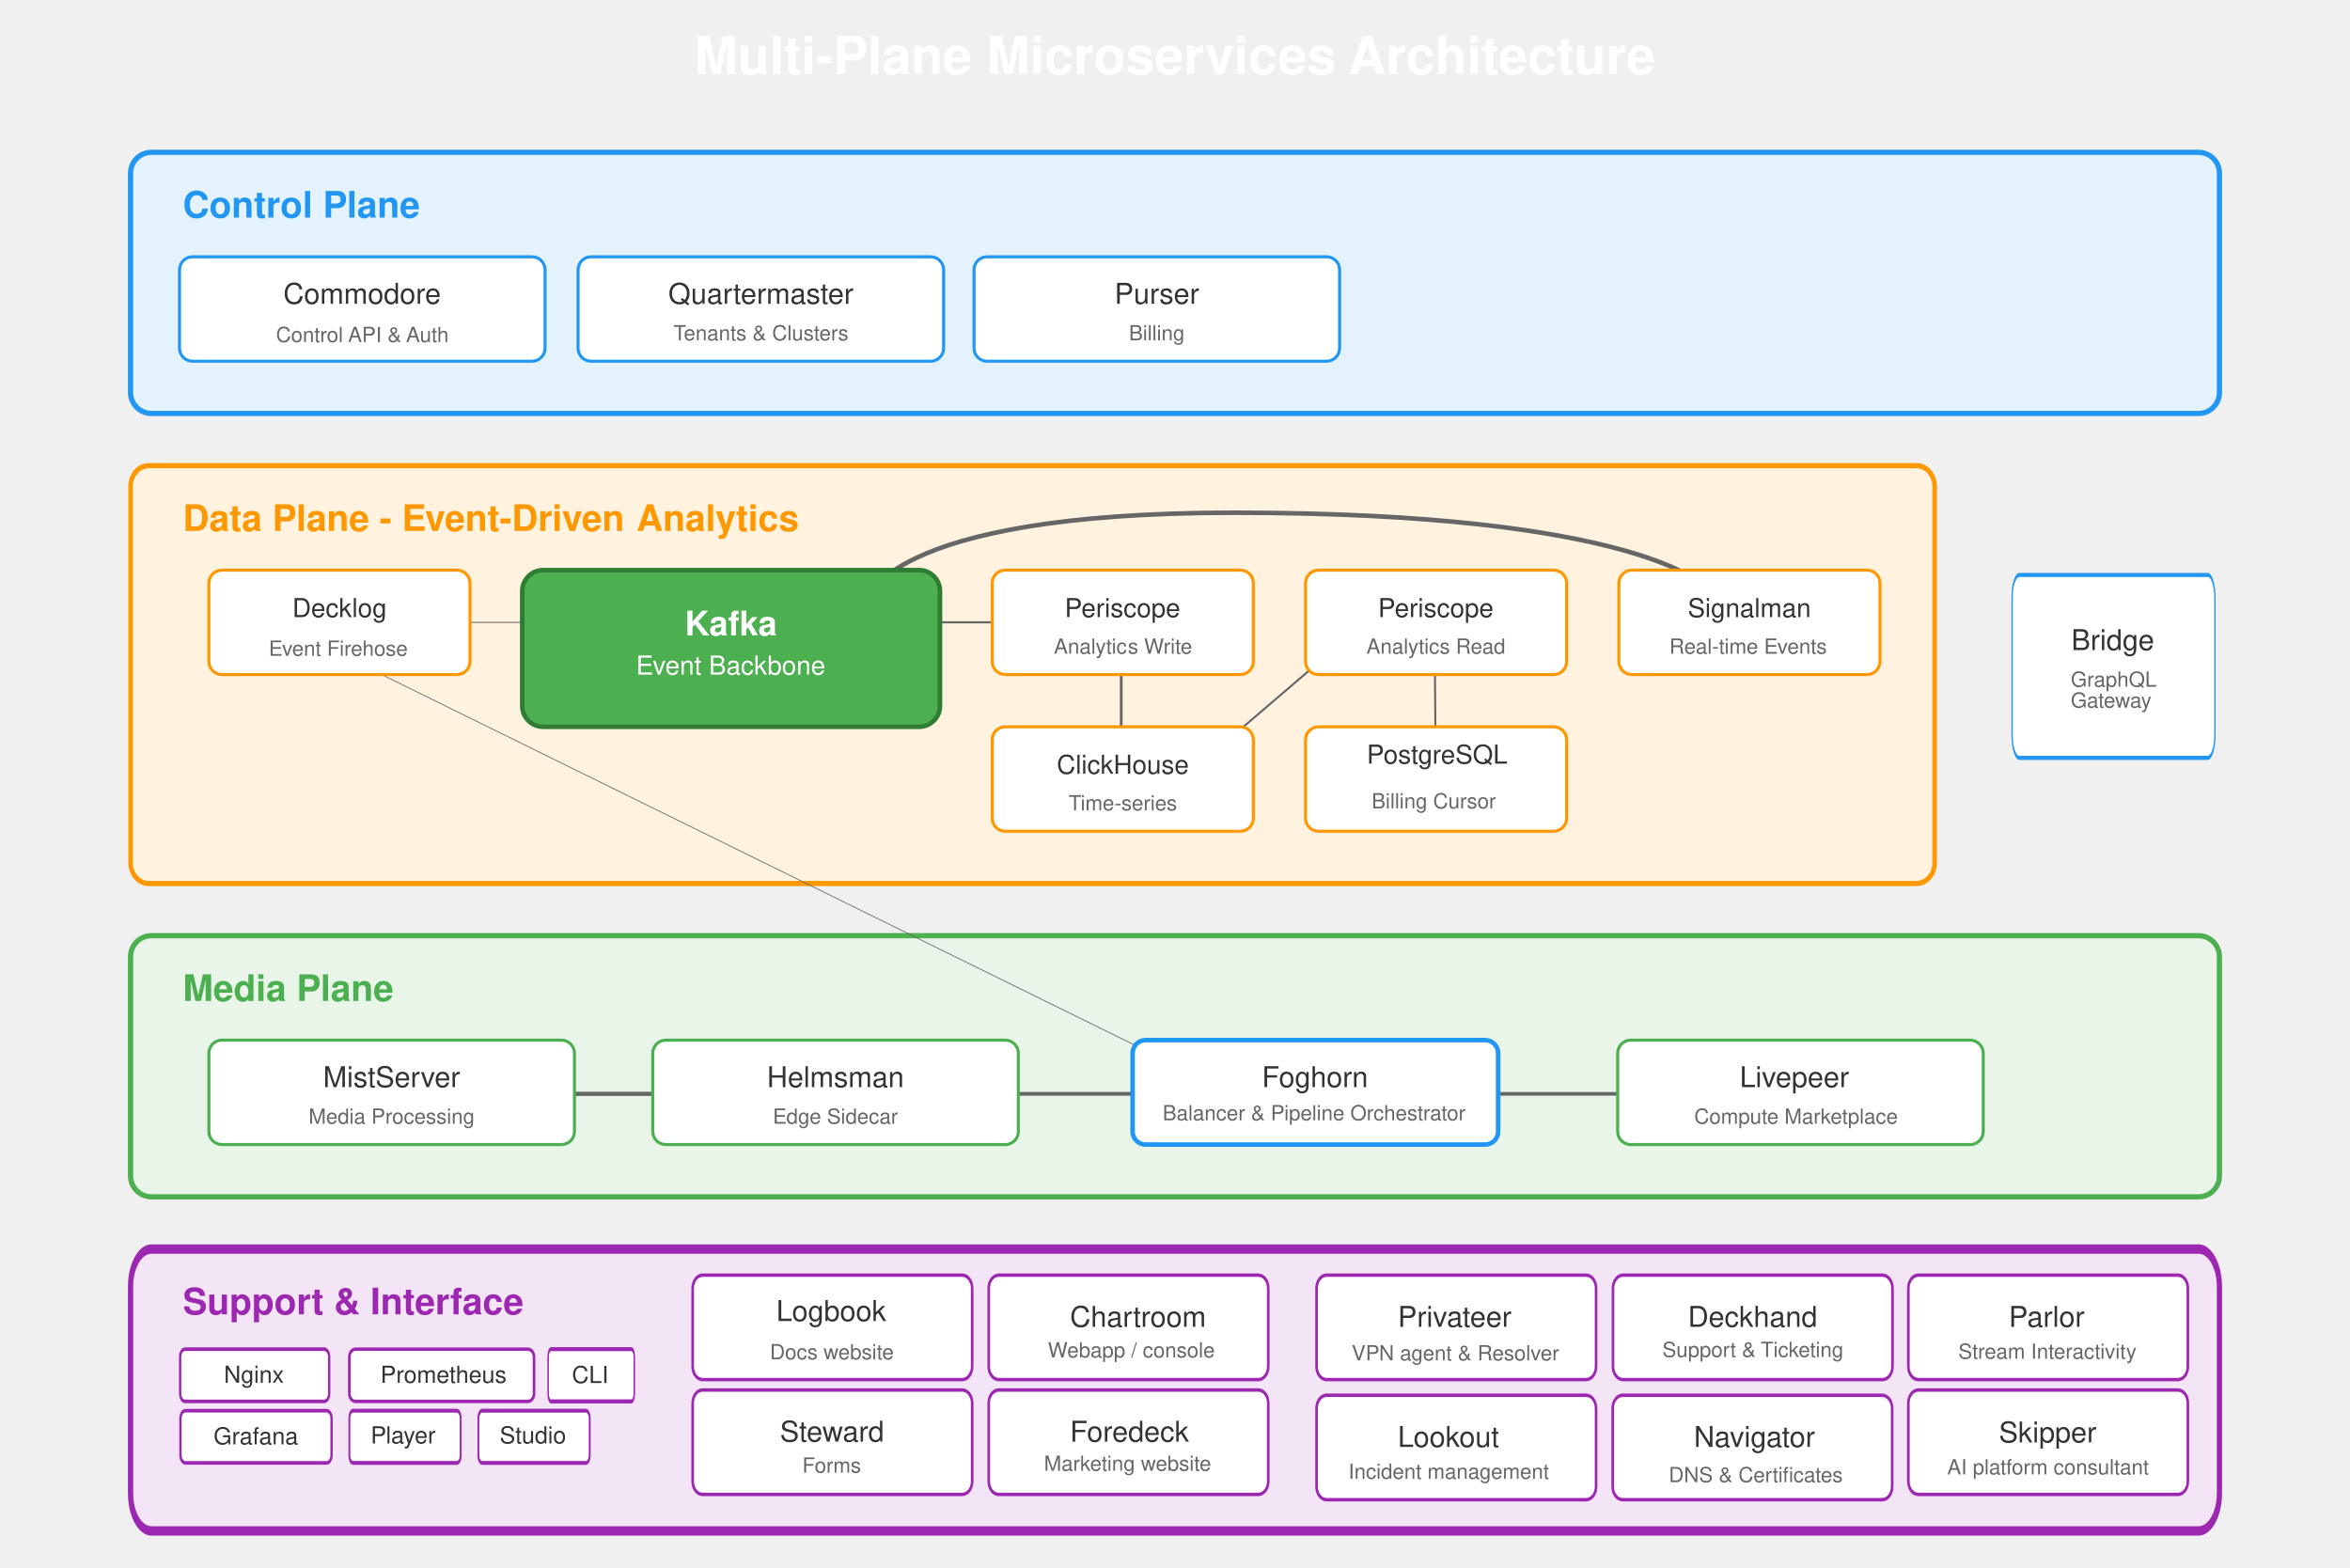
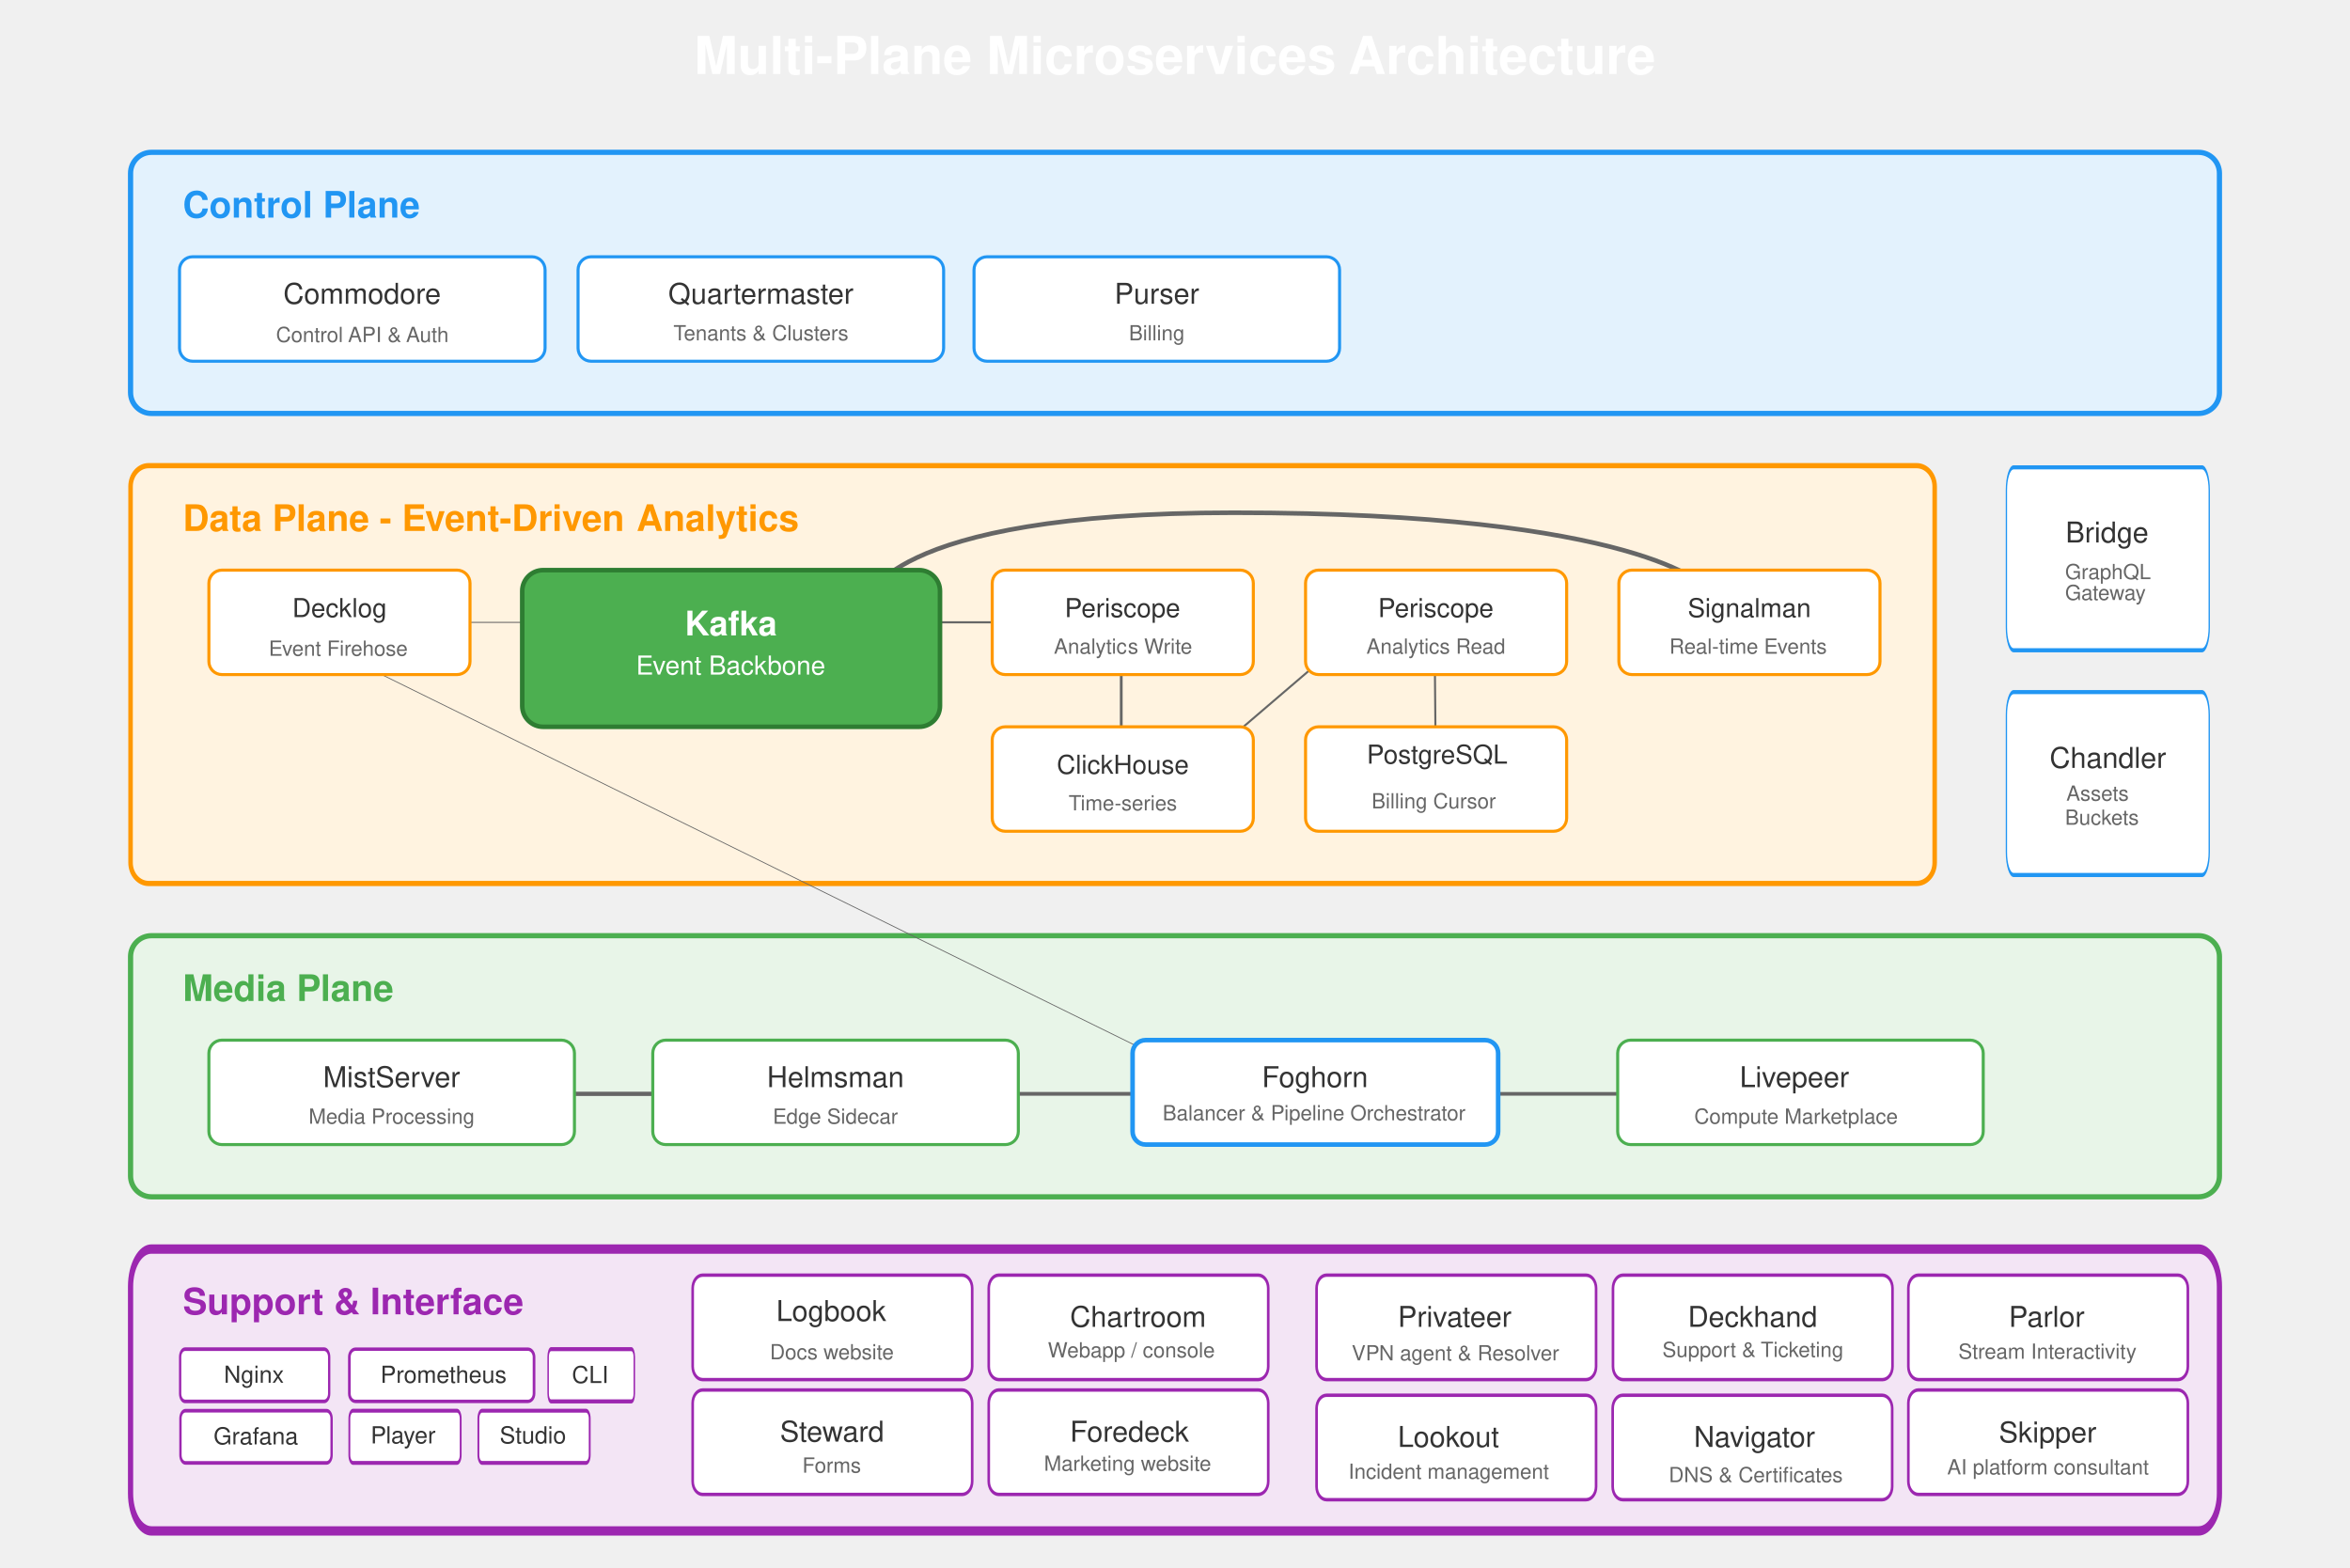
<svg xmlns="http://www.w3.org/2000/svg" width="100%" height="100%" viewBox="0 0 857350 571700" version="1.1" xml:space="preserve" style="fill-rule:evenodd;clip-rule:evenodd;">
  <g transform="matrix(5.55556,0,0,5.55556,0,0)">
    <g id="Architecture" transform="matrix(5.55556,0,0,5.55556,0,0)">
      <g id="Support--background-" transform="matrix(30.8642,0,0,55.531,0.088889,-11891.3)">
        <path d="M850,488L850,532C850,536.415 846.415,540 842,540L58,540C53.585,540 50,536.415 50,532L50,488C50,483.585 53.585,480 58,480L842,480C846.415,480 850,483.585 850,488Z" style="fill:rgb(243,229,245);stroke:rgb(156,39,176);stroke-width:2px;" />
      </g>
      <g id="Media-Plane--background-" transform="matrix(30.8642,0,0,30.8642,0.088889,-51.3159)">
        <path d="M850,368L850,452C850,456.415 846.415,460 842,460L58,460C53.585,460 50,456.415 50,452L50,368C50,363.585 53.585,360 58,360L842,360C846.415,360 850,363.585 850,368Z" style="fill:rgb(232,245,232);stroke:rgb(76,175,80);stroke-width:2px;" />
      </g>
      <g id="Data-Plane--background-" transform="matrix(26.6568,0,0,30.8642,210.461,-51.3159)">
        <path d="M850,188L850,332C850,336.415 846.415,340 842,340L58,340C53.585,340 50,336.415 50,332L50,188C50,183.585 53.585,180 58,180L842,180C846.415,180 850,183.585 850,188Z" style="fill:rgb(255,243,224);stroke:rgb(255,152,0);stroke-width:2px;" />
      </g>
      <g id="Control-Plane--background-" transform="matrix(30.8642,0,0,30.8642,0.088889,-51.3159)">
        <path d="M850,68L850,152C850,156.415 846.415,160 842,160L58,160C53.585,160 50,156.415 50,152L50,68C50,63.585 53.585,60 58,60L842,60C846.415,60 850,63.585 850,68Z" style="fill:rgb(227,242,253);stroke:rgb(33,150,243);stroke-width:2px;" />
      </g>
      <g id="Foghorn-Decklog" transform="matrix(433.97,228.907,-232.219,-83.4912,-94592.8,-54017.9)">
        <path d="M360,250L380,240" style="fill:none;fill-rule:nonzero;stroke:rgb(102,102,102);stroke-width:0.31px;" />
      </g>
      <g id="Support--contents-">
        <g id="Navigator" transform="matrix(23.5986,0,0,30.8642,17174.6,4146.04)">
          <path d="M220,405L220,435C220,437.76 217.76,440 215,440L85,440C82.24,440 80,437.76 80,435L80,405C80,402.24 82.24,400 85,400L215,400C217.76,400 220,402.24 220,405Z" style="fill:white;stroke:rgb(156,39,176);stroke-width:1.31px;" />
          <g transform="matrix(1.30789,0,0,1,108.095,433.284)">
            <text x="0px" y="0px" style="font-family:'Helvetica';font-size:8px;fill:rgb(102,102,102);">DNS &amp; Certiﬁcates</text>
          </g>
          <g transform="matrix(1.30789,0,0,1,120.685,419.796)">
            <text x="0px" y="0px" style="font-family:'Helvetica';font-size:11px;fill:rgb(51,51,51);">Navigator</text>
          </g>
        </g>
        <g id="Lookout" transform="matrix(23.5986,0,0,30.8642,13674.6,4146.04)">
          <path d="M220,405L220,435C220,437.76 217.76,440 215,440L85,440C82.24,440 80,437.76 80,435L80,405C80,402.24 82.24,400 85,400L215,400C217.76,400 220,402.24 220,405Z" style="fill:white;stroke:rgb(156,39,176);stroke-width:1.31px;" />
          <g transform="matrix(1.30789,0,0,1,120.685,419.796)">
            <text x="0px" y="0px" style="font-family:'Helvetica';font-size:11px;fill:rgb(51,51,51);">Lookout</text>
          </g>
          <g transform="matrix(1.30789,0,0,1,95.9593,431.988)">
            <text x="0px" y="0px" style="font-family:'Helvetica';font-size:8px;fill:rgb(102,102,102);">Incident management</text>
          </g>
        </g>
        <g id="Skipper" transform="matrix(23.5986,0,0,30.8642,20669.8,4083.78)">
          <path d="M220,405L220,435C220,437.76 217.76,440 215,440L85,440C82.24,440 80,437.76 80,435L80,405C80,402.24 82.24,400 85,400L215,400C217.76,400 220,402.24 220,405Z" style="fill:white;stroke:rgb(156,39,176);stroke-width:1.31px;" />
          <g transform="matrix(1.30789,0,0,1,125.347,420.072)">
            <g transform="matrix(11,0,0,11,37.2969,0)">
                        </g>
            <text x="0px" y="0px" style="font-family:'Helvetica';font-size:11px;fill:rgb(51,51,51);">Skipper</text>
          </g>
          <g transform="matrix(1.30789,0,0,1,99.4497,432.309)">
            <g transform="matrix(8,0,0,8,77.3711,0)">
                        </g>
            <text x="0px" y="0px" style="font-family:'Helvetica';font-size:8px;fill:rgb(102,102,102);">AI platform consultant</text>
          </g>
        </g>
        <g id="Parlor" transform="matrix(23.5986,0,0,30.8642,20669.8,2726.47)">
          <path d="M220,405L220,435C220,437.76 217.76,440 215,440L85,440C82.24,440 80,437.76 80,435L80,405C80,402.24 82.24,400 85,400L215,400C217.76,400 220,402.24 220,405Z" style="fill:white;stroke:rgb(156,39,176);stroke-width:1.31px;" />
          <g transform="matrix(1.30789,0,0,1,130.283,419.791)">
            <text x="0px" y="0px" style="font-family:'Helvetica';font-size:11px;fill:rgb(51,51,51);">Parlor</text>
          </g>
          <g transform="matrix(1.30789,0,0,1,105.036,432)">
            <text x="0px" y="0px" style="font-family:'Helvetica';font-size:8px;fill:rgb(102,102,102);">Stream Interactivity</text>
          </g>
        </g>
        <g id="Deckhand" transform="matrix(23.5986,0,0,30.8642,17178.4,2726.47)">
          <path d="M220,405L220,435C220,437.76 217.76,440 215,440L85,440C82.24,440 80,437.76 80,435L80,405C80,402.24 82.24,400 85,400L215,400C217.76,400 220,402.24 220,405Z" style="fill:white;stroke:rgb(156,39,176);stroke-width:1.31px;" />
          <g transform="matrix(1.30789,0,0,1,104.732,431.339)">
            <g transform="matrix(8,0,0,8,69.3789,0)">
                        </g>
            <text x="0px" y="0px" style="font-family:'Helvetica';font-size:8px;fill:rgb(102,102,102);">Support &amp; <tspan x="37.66px 42.254px 44.031px " y="0px 0px 0px ">Tic</tspan>keting</text>
          </g>
          <g transform="matrix(1.30789,0,0,1,117.499,419.796)">
            <text x="0px" y="0px" style="font-family:'Helvetica';font-size:11px;fill:rgb(51,51,51);">Deckhand</text>
          </g>
        </g>
        <g id="Privateer" transform="matrix(23.5986,0,0,30.8642,13674.6,2726.47)">
          <path d="M220,405L220,435C220,437.76 217.76,440 215,440L85,440C82.24,440 80,437.76 80,435L80,405C80,402.24 82.24,400 85,400L215,400C217.76,400 220,402.24 220,405Z" style="fill:white;stroke:rgb(156,39,176);stroke-width:1.31px;" />
          <g transform="matrix(1.30789,0,0,1,120.685,419.795)">
            <text x="0px" y="0px" style="font-family:'Helvetica';font-size:11px;fill:rgb(51,51,51);">Privateer</text>
          </g>
          <g transform="matrix(1.30789,0,0,1,97.586,432.634)">
            <text x="0px" y="0px" style="font-family:'Helvetica';font-size:8px;fill:rgb(102,102,102);">VPN agent &amp; Resolver</text>
          </g>
        </g>
        <g id="Studio" transform="matrix(14.6198,0,0,30.8642,-1362.75,779.026)">
          <path d="M570,518L570,532C570,533.656 568.656,535 567,535L483,535C481.344,535 480,533.656 480,532L480,518C480,516.344 481.344,515 483,515L567,515C568.656,515 570,516.344 570,518Z" style="fill:white;stroke:rgb(156,39,176);stroke-width:1.49px;" />
          <g transform="matrix(2.11113,0,0,1,497.225,527.527)">
            <text x="0px" y="0px" style="font-family:'Helvetica';font-size:9px;fill:rgb(51,51,51);">Studio</text>
          </g>
        </g>
        <g id="CLI" transform="matrix(11.3159,0,0,30.8642,1047.66,51.9012)">
          <path d="M570,518L570,532C570,533.656 568.656,535 567,535L483,535C481.344,535 480,533.656 480,532L480,518C480,516.344 481.344,515 483,515L567,515C568.656,515 570,516.344 570,518Z" style="fill:white;stroke:rgb(156,39,176);stroke-width:1.55px;" />
          <g transform="matrix(2.72752,0,0,1,504.806,527.968)">
            <text x="0px" y="0px" style="font-family:'Helvetica';font-size:9px;fill:rgb(51,51,51);">CLI</text>
          </g>
        </g>
        <g id="Player" transform="matrix(14.6198,0,0,30.8642,-2887.93,779.026)">
          <path d="M570,518L570,532C570,533.656 568.656,535 567,535L483,535C481.344,535 480,533.656 480,532L480,518C480,516.344 481.344,515 483,515L567,515C568.656,515 570,516.344 570,518Z" style="fill:white;stroke:rgb(156,39,176);stroke-width:1.49px;" />
          <g transform="matrix(2.11113,0,0,1,497.225,527.527)">
            <text x="0px" y="0px" style="font-family:'Helvetica';font-size:9px;fill:rgb(51,51,51);">Player</text>
          </g>
        </g>
        <g id="Grafana" transform="matrix(19.8511,0,0,30.8642,-7395.51,779.026)">
          <path d="M570,518L570,532C570,533.656 568.656,535 567,535L483,535C481.344,535 480,533.656 480,532L480,518C480,516.344 481.344,515 483,515L567,515C568.656,515 570,516.344 570,518Z" style="fill:white;stroke:rgb(156,39,176);stroke-width:1.39px;" />
          <g transform="matrix(1.55479,0,0,1,499.705,527.893)">
            <text x="0px" y="0px" style="font-family:'Helvetica';font-size:9px;fill:rgb(51,51,51);">Grafana</text>
          </g>
        </g>
        <g id="Prometheus" transform="matrix(24.2563,0,0,30.8642,-5087.83,51.9012)">
          <path d="M470,518L470,532C470,533.656 468.656,535 467,535L383,535C381.344,535 380,533.656 380,532L380,518C380,516.344 381.344,515 383,515L467,515C468.656,515 470,516.344 470,518Z" style="fill:white;stroke:rgb(156,39,176);stroke-width:1.3px;" />
          <g transform="matrix(1.27242,0,0,1,395.15,527.884)">
            <text x="0px" y="0px" style="font-family:'Helvetica';font-size:9px;fill:rgb(51,51,51);">Prometheus</text>
          </g>
        </g>
        <g id="Nginx" transform="matrix(19.5757,0,0,30.8642,-3351.89,51.9012)">
          <path d="M370,518L370,532C370,533.656 368.656,535 367,535L283,535C281.344,535 280,533.656 280,532L280,518C280,516.344 281.344,515 283,515L367,515C368.656,515 370,516.344 370,518Z" style="fill:white;stroke:rgb(156,39,176);stroke-width:1.39px;" />
          <g transform="matrix(1.57666,0,0,1,306.428,527.863)">
            <text x="0px" y="0px" style="font-family:'Helvetica';font-size:9px;fill:rgb(51,51,51);">Nginx</text>
          </g>
        </g>
        <g id="Foredeck" transform="matrix(23.5986,0,0,30.8642,9799.51,4083.78)">
          <path d="M220,405L220,435C220,437.76 217.76,440 215,440L85,440C82.24,440 80,437.76 80,435L80,405C80,402.24 82.24,400 85,400L215,400C217.76,400 220,402.24 220,405Z" style="fill:white;stroke:rgb(156,39,176);stroke-width:1.31px;" />
          <g transform="matrix(1.30789,0,0,1,120.685,419.795)">
            <g transform="matrix(11,0,0,11,45.853,0)">
                        </g>
            <text x="0px" y="0px" style="font-family:'Helvetica';font-size:11px;fill:rgb(51,51,51);">Foredeck</text>
          </g>
          <g transform="matrix(1.30789,0,0,1,107.68,430.933)">
            <g transform="matrix(8,0,0,8,64.4727,0)">
                        </g>
            <text x="0px" y="0px" style="font-family:'Helvetica';font-size:8px;fill:rgb(102,102,102);">Marketing website</text>
          </g>
        </g>
        <g id="Chartroom" transform="matrix(23.5986,0,0,30.8642,9799.51,2726.47)">
          <path d="M220,405L220,435C220,437.76 217.76,440 215,440L85,440C82.24,440 80,437.76 80,435L80,405C80,402.24 82.24,400 85,400L215,400C217.76,400 220,402.24 220,405Z" style="fill:white;stroke:rgb(156,39,176);stroke-width:1.31px;" />
          <g transform="matrix(1.30789,0,0,1,120.685,419.795)">
            <g transform="matrix(11,0,0,11,51.96,0)">
                        </g>
            <text x="0px" y="0px" style="font-family:'Helvetica';font-size:11px;fill:rgb(51,51,51);">Chartroom</text>
          </g>
          <g transform="matrix(1.30789,0,0,1,109.604,431.5)">
            <g transform="matrix(8,0,0,8,63.8984,0)">
                        </g>
            <text x="0px" y="0px" style="font-family:'Helvetica';font-size:8px;fill:rgb(102,102,102);">W<tspan x="7.41px 11.859px " y="0px 0px ">eb</tspan>app / console</text>
          </g>
        </g>
        <g id="Steward" transform="matrix(23.5986,0,0,30.8642,6299.87,4083.78)">
          <path d="M220,405L220,435C220,437.76 217.76,440 215,440L85,440C82.24,440 80,437.76 80,435L80,405C80,402.24 82.24,400 85,400L215,400C217.76,400 220,402.24 220,405Z" style="fill:white;stroke:rgb(156,39,176);stroke-width:1.31px;" />
          <g transform="matrix(1.30789,0,0,1,123.735,419.769)">
            <g transform="matrix(11,0,0,11,40.353,0)">
                        </g>
            <text x="0px" y="0px" style="font-family:'Helvetica';font-size:11px;fill:rgb(51,51,51);">Steward</text>
          </g>
          <g transform="matrix(1.30789,0,0,1,134.921,431.659)">
            <g transform="matrix(8,0,0,8,22.6641,0)">
                        </g>
            <text x="0px" y="0px" style="font-family:'Helvetica';font-size:8px;fill:rgb(102,102,102);">Forms</text>
          </g>
        </g>
        <g id="Logbook" transform="matrix(23.5986,0,0,30.8642,6299.87,2726.47)">
          <path d="M220,405L220,435C220,437.76 217.76,440 215,440L85,440C82.24,440 80,437.76 80,435L80,405C80,402.24 82.24,400 85,400L215,400C217.76,400 220,402.24 220,405Z" style="fill:white;stroke:rgb(156,39,176);stroke-width:1.31px;" />
          <g transform="matrix(1.30789,0,0,1,121.88,417.567)">
            <g transform="matrix(11,0,0,11,42.2061,0)">
                        </g>
            <text x="0px" y="0px" style="font-family:'Helvetica';font-size:11px;fill:rgb(51,51,51);">Logbook</text>
          </g>
          <g transform="matrix(1.30789,0,0,1,118.695,432.227)">
            <g transform="matrix(8,0,0,8,47.5742,0)">
                        </g>
            <text x="0px" y="0px" style="font-family:'Helvetica';font-size:8px;fill:rgb(102,102,102);">Docs website</text>
          </g>
        </g>
        <g id="Title" transform="matrix(30.8642,0,0,30.8642,2160.59,15535.1)">
          <text x="0px" y="0px" style="font-family:'Helvetica-Bold', 'Helvetica';font-weight:700;font-size:14px;fill:rgb(156,39,176);">Support &amp; Interface</text>
        </g>
      </g>
      <g id="Media-Plane--contents-">
        <g id="Helmsman-Foghorn" transform="matrix(66.6714,13.8029,-33.3356,27.6058,-3798.11,1058.42)">
          <path d="M360,250L380,240" style="fill:none;fill-rule:nonzero;stroke:rgb(102,102,102);stroke-width:1.44px;" />
        </g>
        <g id="MistServer-Helmsman" transform="matrix(45.1232,13.8029,-22.5615,27.6058,-3942.64,1058.42)">
          <path d="M360,250L380,240" style="fill:none;fill-rule:nonzero;stroke:rgb(102,102,102);stroke-width:1.62px;" />
        </g>
        <g id="Foghorn-Livepeer" transform="matrix(73.0363,13.8029,-36.5182,27.6058,328.933,1058.42)">
          <path d="M360,250L380,240" style="fill:none;fill-rule:nonzero;stroke:rgb(102,102,102);stroke-width:1.38px;" />
        </g>
        <g id="Livepeer" transform="matrix(30.8642,0,0,30.8642,5794.42,-51.3159)">
          <g transform="matrix(1,0,0,1,351.803,0)">
            <path d="M220,405L220,435C220,437.76 217.76,440 215,440L85,440C82.24,440 80,437.76 80,435L80,405C80,402.24 82.24,400 85,400L215,400C217.76,400 220,402.24 220,405Z" style="fill:white;stroke:rgb(76,175,80);stroke-width:1.17px;" />
          </g>
          <g transform="matrix(1,0,0,1,478.532,418)">
            <text x="0px" y="0px" style="font-family:'Helvetica';font-size:11px;fill:rgb(51,51,51);">Livepeer</text>
          </g>
          <g transform="matrix(1,0,0,1,461.119,432)">
            <text x="0px" y="0px" style="font-family:'Helvetica';font-size:8px;fill:rgb(102,102,102);">Compute Marketplace</text>
          </g>
        </g>
        <g id="Foghorn" transform="matrix(30.8642,0,0,30.8642,-3643.81,9207.53)">
          <g transform="matrix(1,0,0,1,-38.1797,0)">
            <path d="M730,105L730,135C730,137.76 727.76,140 725,140L595,140C592.24,140 590,137.76 590,135L590,105C590,102.24 592.24,100 595,100L725,100C727.76,100 730,102.24 730,105Z" style="fill:white;stroke:rgb(33,150,243);stroke-width:1.75px;" />
          </g>
          <g transform="matrix(1,0,0,1,601.335,118)">
            <text x="0px" y="0px" style="font-family:'Helvetica';font-size:11px;fill:rgb(51,51,51);">Foghorn</text>
          </g>
          <g transform="matrix(1,0,0,1,563.322,130.704)">
            <text x="0px" y="0px" style="font-family:'Helvetica';font-size:8px;fill:rgb(102,102,102);">Balancer &amp; Pipeline Orchestrator</text>
          </g>
        </g>
        <g id="Helmsman" transform="matrix(30.8642,0,0,30.8642,0.088889,-51.3159)">
          <path d="M390,405L390,435C390,437.76 387.76,440 385,440L255,440C252.24,440 250,437.76 250,435L250,405C250,402.24 252.24,400 255,400L385,400C387.76,400 390,402.24 390,405Z" style="fill:white;stroke:rgb(76,175,80);stroke-width:1.17px;" />
          <g transform="matrix(1,0,0,1,293.717,418)">
            <text x="0px" y="0px" style="font-family:'Helvetica';font-size:11px;fill:rgb(51,51,51);">Helmsman</text>
          </g>
          <g transform="matrix(1,0,0,1,295.984,432)">
            <text x="0px" y="0px" style="font-family:'Helvetica';font-size:8px;fill:rgb(102,102,102);">Edge Sidecar</text>
          </g>
        </g>
        <g id="MistServer" transform="matrix(30.8642,0,0,30.8642,3648.46,13282)">
          <g transform="matrix(1,0,0,1,-118.207,-432)">
            <path d="M220,405L220,435C220,437.76 217.76,440 215,440L85,440C82.24,440 80,437.76 80,435L80,405C80,402.24 82.24,400 85,400L215,400C217.76,400 220,402.24 220,405Z" style="fill:white;stroke:rgb(76,175,80);stroke-width:1.17px;" />
          </g>
          <text x="0px" y="0px" style="font-family:'Helvetica';font-size:8px;fill:rgb(102,102,102);">Media Processing</text>
          <g transform="matrix(1,0,0,1,5.512,-14)">
            <text x="0px" y="0px" style="font-family:'Helvetica';font-size:11px;fill:rgb(51,51,51);">MistServer</text>
          </g>
        </g>
        <g id="Title1" transform="matrix(30.8642,0,0,30.8642,2160.59,11831.4)">
          <text x="0px" y="0px" style="font-family:'Helvetica-Bold', 'Helvetica';font-weight:700;font-size:14px;fill:rgb(76,175,80);">Media Plane</text>
        </g>
      </g>
      <g id="Data-Plane--contents-">
        <g id="PeriscopeRead-Postgres" transform="matrix(30.863,-0.274504,0.822282,92.4508,3474.08,-16253)">
          <path d="M430,260L430,280" style="fill:none;fill-rule:nonzero;stroke:rgb(102,102,102);stroke-width:0.78px;" />
        </g>
        <g id="Clickhouse-PeriscopeRead" transform="matrix(20.0666,23.4507,-70.247,60.1097,25368.6,-18007.8)">
          <path d="M430,260L430,280" style="fill:none;fill-rule:nonzero;stroke:rgb(102,102,102);stroke-width:0.78px;" />
        </g>
        <g id="PeriscopeRead-Clickhouse" transform="matrix(30.8642,-3.18128e-07,-1.18794e-14,65.4756,-18.0357,-9360.81)">
          <path d="M430,260L430,280" style="fill:none;fill-rule:nonzero;stroke:rgb(102,102,102);stroke-width:1.06px;" />
        </g>
        <g id="Kafka-PeriscopeRead" transform="matrix(163.604,13.8029,-81.8019,27.6058,-30331,-4514.76)">
          <path d="M360,250L380,240" style="fill:none;fill-rule:nonzero;stroke:rgb(102,102,102);stroke-width:0.83px;" />
        </g>
        <g id="Decklog-Kafka" transform="matrix(134.476,-13.7072,67.2132,27.6537,-35297.6,3186.16)">
          <path d="M180,240L200,250" style="fill:none;fill-rule:nonzero;stroke:rgb(102,102,102);stroke-width:0.38px;" />
        </g>
        <g id="Kafka-Signalman" transform="matrix(0.18,0,0,0.18,-49.1684,0)">
          <path d="M57144.4,39541C57144.4,39541 58071,33668.1 81291.2,33668.1C108106,33668.1 112322,38585 112322,38585" style="fill:none;stroke:rgb(102,102,102);stroke-width:300px;stroke-linecap:round;stroke-linejoin:round;stroke-miterlimit:1.5;" />
        </g>
        <g id="Signalman" transform="matrix(30.8642,0,0,30.8642,0.088889,-51.3159)">
          <path d="M720,225L720,255C720,257.76 717.76,260 715,260L625,260C622.24,260 620,257.76 620,255L620,225C620,222.24 622.24,220 625,220L715,220C717.76,220 720,222.24 720,225Z" style="fill:white;stroke:rgb(255,152,0);stroke-width:1.17px;" />
          <g transform="matrix(1,0,0,1,646.375,238)">
            <text x="0px" y="0px" style="font-family:'Helvetica';font-size:10px;fill:rgb(51,51,51);">Signalman</text>
          </g>
          <g transform="matrix(1,0,0,1,639.338,252)">
            <text x="0px" y="0px" style="font-family:'Helvetica';font-size:8px;fill:rgb(102,102,102);">Real-time Events</text>
          </g>
        </g>
        <g id="Postgres" transform="matrix(30.8642,0,0,30.8642,0.088889,-51.3159)">
          <path d="M600,285L600,315C600,317.76 597.76,320 595,320L505,320C502.24,320 500,317.76 500,315L500,285C500,282.24 502.24,280 505,280L595,280C597.76,280 600,282.24 600,285Z" style="fill:white;stroke:rgb(255,152,0);stroke-width:1.17px;" />
          <g transform="matrix(1,0,0,1,523.447,294.107)">
            <text x="0px" y="0px" style="font-family:'Helvetica';font-size:10px;fill:rgb(51,51,51);">PostgreSQL</text>
          </g>
          <g transform="matrix(1,0,0,1,525.303,311.24)">
            <text x="0px" y="0px" style="font-family:'Helvetica';font-size:8px;fill:rgb(102,102,102);">Billing Cursor</text>
          </g>
        </g>
        <g id="Periscope--read-" transform="matrix(30.8642,0,0,30.8642,0.088889,-51.3159)">
          <path d="M600,225L600,255C600,257.76 597.76,260 595,260L505,260C502.24,260 500,257.76 500,255L500,225C500,222.24 502.24,220 505,220L595,220C597.76,220 600,222.24 600,225Z" style="fill:white;stroke:rgb(255,152,0);stroke-width:1.17px;" />
          <g transform="matrix(1,0,0,1,527.766,238)">
            <text x="0px" y="0px" style="font-family:'Helvetica';font-size:10px;fill:rgb(51,51,51);">Periscope</text>
          </g>
          <g transform="matrix(1,0,0,1,523.32,252)">
            <text x="0px" y="0px" style="font-family:'Helvetica';font-size:8px;fill:rgb(102,102,102);">Analytics Read</text>
          </g>
        </g>
        <g id="Clickhouse" transform="matrix(30.8642,0,0,30.8642,0.088889,-51.3159)">
          <path d="M480,285L480,315C480,317.76 477.76,320 475,320L385,320C382.24,320 380,317.76 380,315L380,285C380,282.24 382.24,280 385,280L475,280C477.76,280 480,282.24 480,285Z" style="fill:white;stroke:rgb(255,152,0);stroke-width:1.17px;" />
          <g transform="matrix(1,0,0,1,404.714,298)">
            <text x="0px" y="0px" style="font-family:'Helvetica';font-size:10px;fill:rgb(51,51,51);">ClickHouse</text>
          </g>
          <g transform="matrix(1,0,0,1,409.256,312)">
            <g transform="matrix(8,0,0,8,41.4883,0)">
                        </g>
            <text x="0px" y="0px" style="font-family:'Helvetica';font-size:8px;fill:rgb(102,102,102);">T<tspan x="4.594px 6.371px " y="0px 0px ">im</tspan>e-series</text>
          </g>
        </g>
        <g id="Periscope--write-" transform="matrix(30.8642,0,0,30.8642,0.088889,-51.3159)">
          <path d="M480,225L480,255C480,257.76 477.76,260 475,260L385,260C382.24,260 380,257.76 380,255L380,225C380,222.24 382.24,220 385,220L475,220C477.76,220 480,222.24 480,225Z" style="fill:white;stroke:rgb(255,152,0);stroke-width:1.17px;" />
          <g transform="matrix(1,0,0,1,407.766,238)">
            <text x="0px" y="0px" style="font-family:'Helvetica';font-size:10px;fill:rgb(51,51,51);">Periscope</text>
          </g>
          <g transform="matrix(1,0,0,1,403.621,252)">
            <g transform="matrix(8,0,0,8,53.0778,0)">
                        </g>
            <text x="0px" y="0px" style="font-family:'Helvetica';font-size:8px;fill:rgb(102,102,102);">Analytic<tspan x="28.332px " y="0px ">s</tspan> W<tspan x="41.965px 44.629px " y="0px 0px ">ri</tspan>te</text>
          </g>
        </g>
        <g id="Kafka" transform="matrix(30.8642,0,0,30.8642,0.088889,-51.3159)">
          <path d="M360,228L360,272C360,276.415 356.415,280 352,280L208,280C203.585,280 200,276.415 200,272L200,228C200,223.585 203.585,220 208,220L352,220C356.415,220 360,223.585 360,228Z" style="fill:rgb(76,175,80);stroke:rgb(46,125,50);stroke-width:1.75px;" />
          <g transform="matrix(1,0,0,1,262.296,245)">
            <text x="0px" y="0px" style="font-family:'Helvetica-Bold', 'Helvetica';font-weight:700;font-size:13px;fill:white;">Kafka</text>
          </g>
          <g transform="matrix(1,0,0,1,243.586,260)">
            <text x="0px" y="0px" style="font-family:'Helvetica';font-size:10px;fill:white;">Event Backbone</text>
          </g>
        </g>
        <g id="Decklog" transform="matrix(30.8642,0,0,30.8642,0.088889,-51.3159)">
          <path d="M180,225L180,255C180,257.76 177.76,260 175,260L85,260C82.24,260 80,257.76 80,255L80,225C80,222.24 82.24,220 85,220L175,220C177.76,220 180,222.24 180,225Z" style="fill:white;stroke:rgb(255,152,0);stroke-width:1.17px;" />
          <g transform="matrix(1,0,0,1,111.936,238)">
            <text x="0px" y="0px" style="font-family:'Helvetica';font-size:10px;fill:rgb(51,51,51);">Decklog</text>
          </g>
          <g transform="matrix(1,0,0,1,102.93,252.799)">
            <text x="0px" y="0px" style="font-family:'Helvetica';font-size:8px;fill:rgb(102,102,102);">Event Firehose</text>
          </g>
        </g>
        <g id="Title2" transform="matrix(30.8642,0,0,30.8642,2160.59,6275.85)">
          <g transform="matrix(14,0,0,14,236.011,0)">
                    </g>
          <text x="0px" y="0px" style="font-family:'Helvetica-Bold', 'Helvetica';font-weight:700;font-size:14px;fill:rgb(255,152,0);">Data Plane - Event-Driven <tspan x="173.763px 183.873px " y="0px 0px ">An</tspan>alytics</text>
        </g>
      </g>
      <g id="Control-Plane--contents-">
        <g id="Commodore" transform="matrix(30.8642,0,0,30.8642,-347.183,-51.3159)">
          <path d="M220,105L220,135C220,137.76 217.76,140 215,140L85,140C82.24,140 80,137.76 80,135L80,105C80,102.24 82.24,100 85,100L215,100C217.76,100 220,102.24 220,105Z" style="fill:white;stroke:rgb(33,150,243);stroke-width:1.17px;" />
          <g transform="matrix(1,0,0,1,119.739,118)">
            <text x="0px" y="0px" style="font-family:'Helvetica';font-size:11px;fill:rgb(51,51,51);">Commodore</text>
          </g>
          <g transform="matrix(1,0,0,1,116.951,132.648)">
            <g transform="matrix(8,0,0,8,66.2695,0)">
                        </g>
            <text x="0px" y="0px" style="font-family:'Helvetica';font-size:8px;fill:rgb(102,102,102);">Control <tspan x="27.574px 32.91px " y="0px 0px ">AP</tspan>I &amp; <tspan x="49.813px 55.148px " y="0px 0px ">Au</tspan>th</text>
          </g>
        </g>
        <g id="Quartermaster" transform="matrix(30.8642,0,0,30.8642,-526.397,-51.3159)">
          <g transform="matrix(1,0,0,1,-11.5556,0)">
            <path d="M390,105L390,135C390,137.76 387.76,140 385,140L255,140C252.24,140 250,137.76 250,135L250,105C250,102.24 252.24,100 255,100L385,100C387.76,100 390,102.24 390,105Z" style="fill:white;stroke:rgb(33,150,243);stroke-width:1.17px;" />
          </g>
          <g transform="matrix(1,0,0,1,272.989,118)">
            <text x="0px" y="0px" style="font-family:'Helvetica';font-size:11px;fill:rgb(51,51,51);">Quartermaster</text>
          </g>
          <g transform="matrix(1,0,0,1,274.96,132)">
            <g transform="matrix(8,0,0,8,67.1406,0)">
                        </g>
            <text x="0px" y="0px" style="font-family:'Helvetica';font-size:8px;fill:rgb(102,102,102);">T<tspan x="4px 8.449px " y="0px 0px ">en</tspan>ants &amp; Clusters</text>
          </g>
        </g>
        <g id="Purser" transform="matrix(30.8642,0,0,30.8642,-677.357,-51.3159)">
          <g transform="matrix(1,0,0,1,-25.023,0)">
            <path d="M560,105L560,135C560,137.76 557.76,140 555,140L425,140C422.24,140 420,137.76 420,135L420,105C420,102.24 422.24,100 425,100L555,100C557.76,100 560,102.24 560,105Z" style="fill:white;stroke:rgb(33,150,243);stroke-width:1.17px;" />
          </g>
          <g transform="matrix(1,0,0,1,448.778,118)">
            <text x="0px" y="0px" style="font-family:'Helvetica';font-size:11px;fill:rgb(51,51,51);">Purser</text>
          </g>
          <g transform="matrix(1,0,0,1,454.305,132)">
            <text x="0px" y="0px" style="font-family:'Helvetica';font-size:8px;fill:rgb(102,102,102);">Billing</text>
          </g>
        </g>
        <g id="Title3" transform="matrix(30.8642,0,0,30.8642,2160.59,2572.15)">
          <text x="0px" y="0px" style="font-family:'Helvetica-Bold', 'Helvetica';font-weight:700;font-size:14px;fill:rgb(33,150,243);">Control Plane</text>
        </g>
      </g>
-       <g id="Bridge" transform="matrix(30.8642,0,0,30.8642,327.238,876.13)">
+       <g id="Bridge" transform="matrix(30.8642,0,0,30.8642,260.061,-395.672)">
        <g transform="matrix(0.554801,0,0,1.75131,432.666,16.6679)">
          <path d="M730,105L730,135C730,137.76 727.76,140 725,140L595,140C592.24,140 590,137.76 590,135L590,105C590,102.24 592.24,100 595,100L725,100C727.76,100 730,102.24 730,105Z" style="fill:white;stroke:rgb(33,150,243);stroke-width:0.9px;" />
        </g>
        <g transform="matrix(1,0,0,1,782.65,220.575)">
          <text x="0px" y="0px" style="font-family:'Helvetica';font-size:11px;fill:rgb(51,51,51);">Bridge</text>
        </g>
        <g transform="matrix(1,0,0,1,782.46,242.605)">
          <text x="0px" y="0px" style="font-family:'Helvetica';font-size:8px;fill:rgb(102,102,102);">Gateway</text>
        </g>
        <g transform="matrix(1,0,0,1,782.46,234.605)">
          <text x="0px" y="0px" style="font-family:'Helvetica';font-size:8px;fill:rgb(102,102,102);">GraphQL</text>
        </g>
      </g>
      <g id="Title4" transform="matrix(30.8642,0,0,30.8642,8205.63,874.612)">
        <g transform="matrix(20,0,0,20,368.281,0)">
                </g>
        <text x="0px" y="0px" style="font-family:'Helvetica-Bold', 'Helvetica';font-weight:700;font-size:20px;fill:white;">Multi-Plane Microservices <tspan x="250.469px 264.912px " y="0px 0px ">Ar</tspan>chitecture</text>
      </g>
+       <g id="Chandler" transform="matrix(30.8642,0,0,30.8642,260.061,2260.75)">
+         <g transform="matrix(0.554801,0,0,1.75131,432.666,16.6679)">
+           <path d="M730,105L730,135C730,137.76 727.76,140 725,140L595,140C592.24,140 590,137.76 590,135L590,105C590,102.24 592.24,100 595,100L725,100C727.76,100 730,102.24 730,105Z" style="fill:white;stroke:rgb(33,150,243);stroke-width:0.9px;" />
+         </g>
+         <g transform="matrix(1,0,0,1,776.532,220.835)">
+           <g transform="matrix(11,0,0,11,44.6392,0)">
+                     </g>
+           <text x="0px" y="0px" style="font-family:'Helvetica';font-size:11px;fill:rgb(51,51,51);">Chandler</text>
+         </g>
+         <g transform="matrix(1,0,0,1,782.46,242.605)">
+           <g transform="matrix(8,0,0,8,28.457,0)">
+                     </g>
+           <text x="0px" y="0px" style="font-family:'Helvetica';font-size:8px;fill:rgb(102,102,102);">Buckets</text>
+         </g>
+         <g transform="matrix(1,0,0,1,782.933,233.39)">
+           <g transform="matrix(8,0,0,8,24.0078,0)">
+                     </g>
+           <text x="0px" y="0px" style="font-family:'Helvetica';font-size:8px;fill:rgb(102,102,102);">Assets</text>
+         </g>
+       </g>
    </g>
  </g>
</svg>
